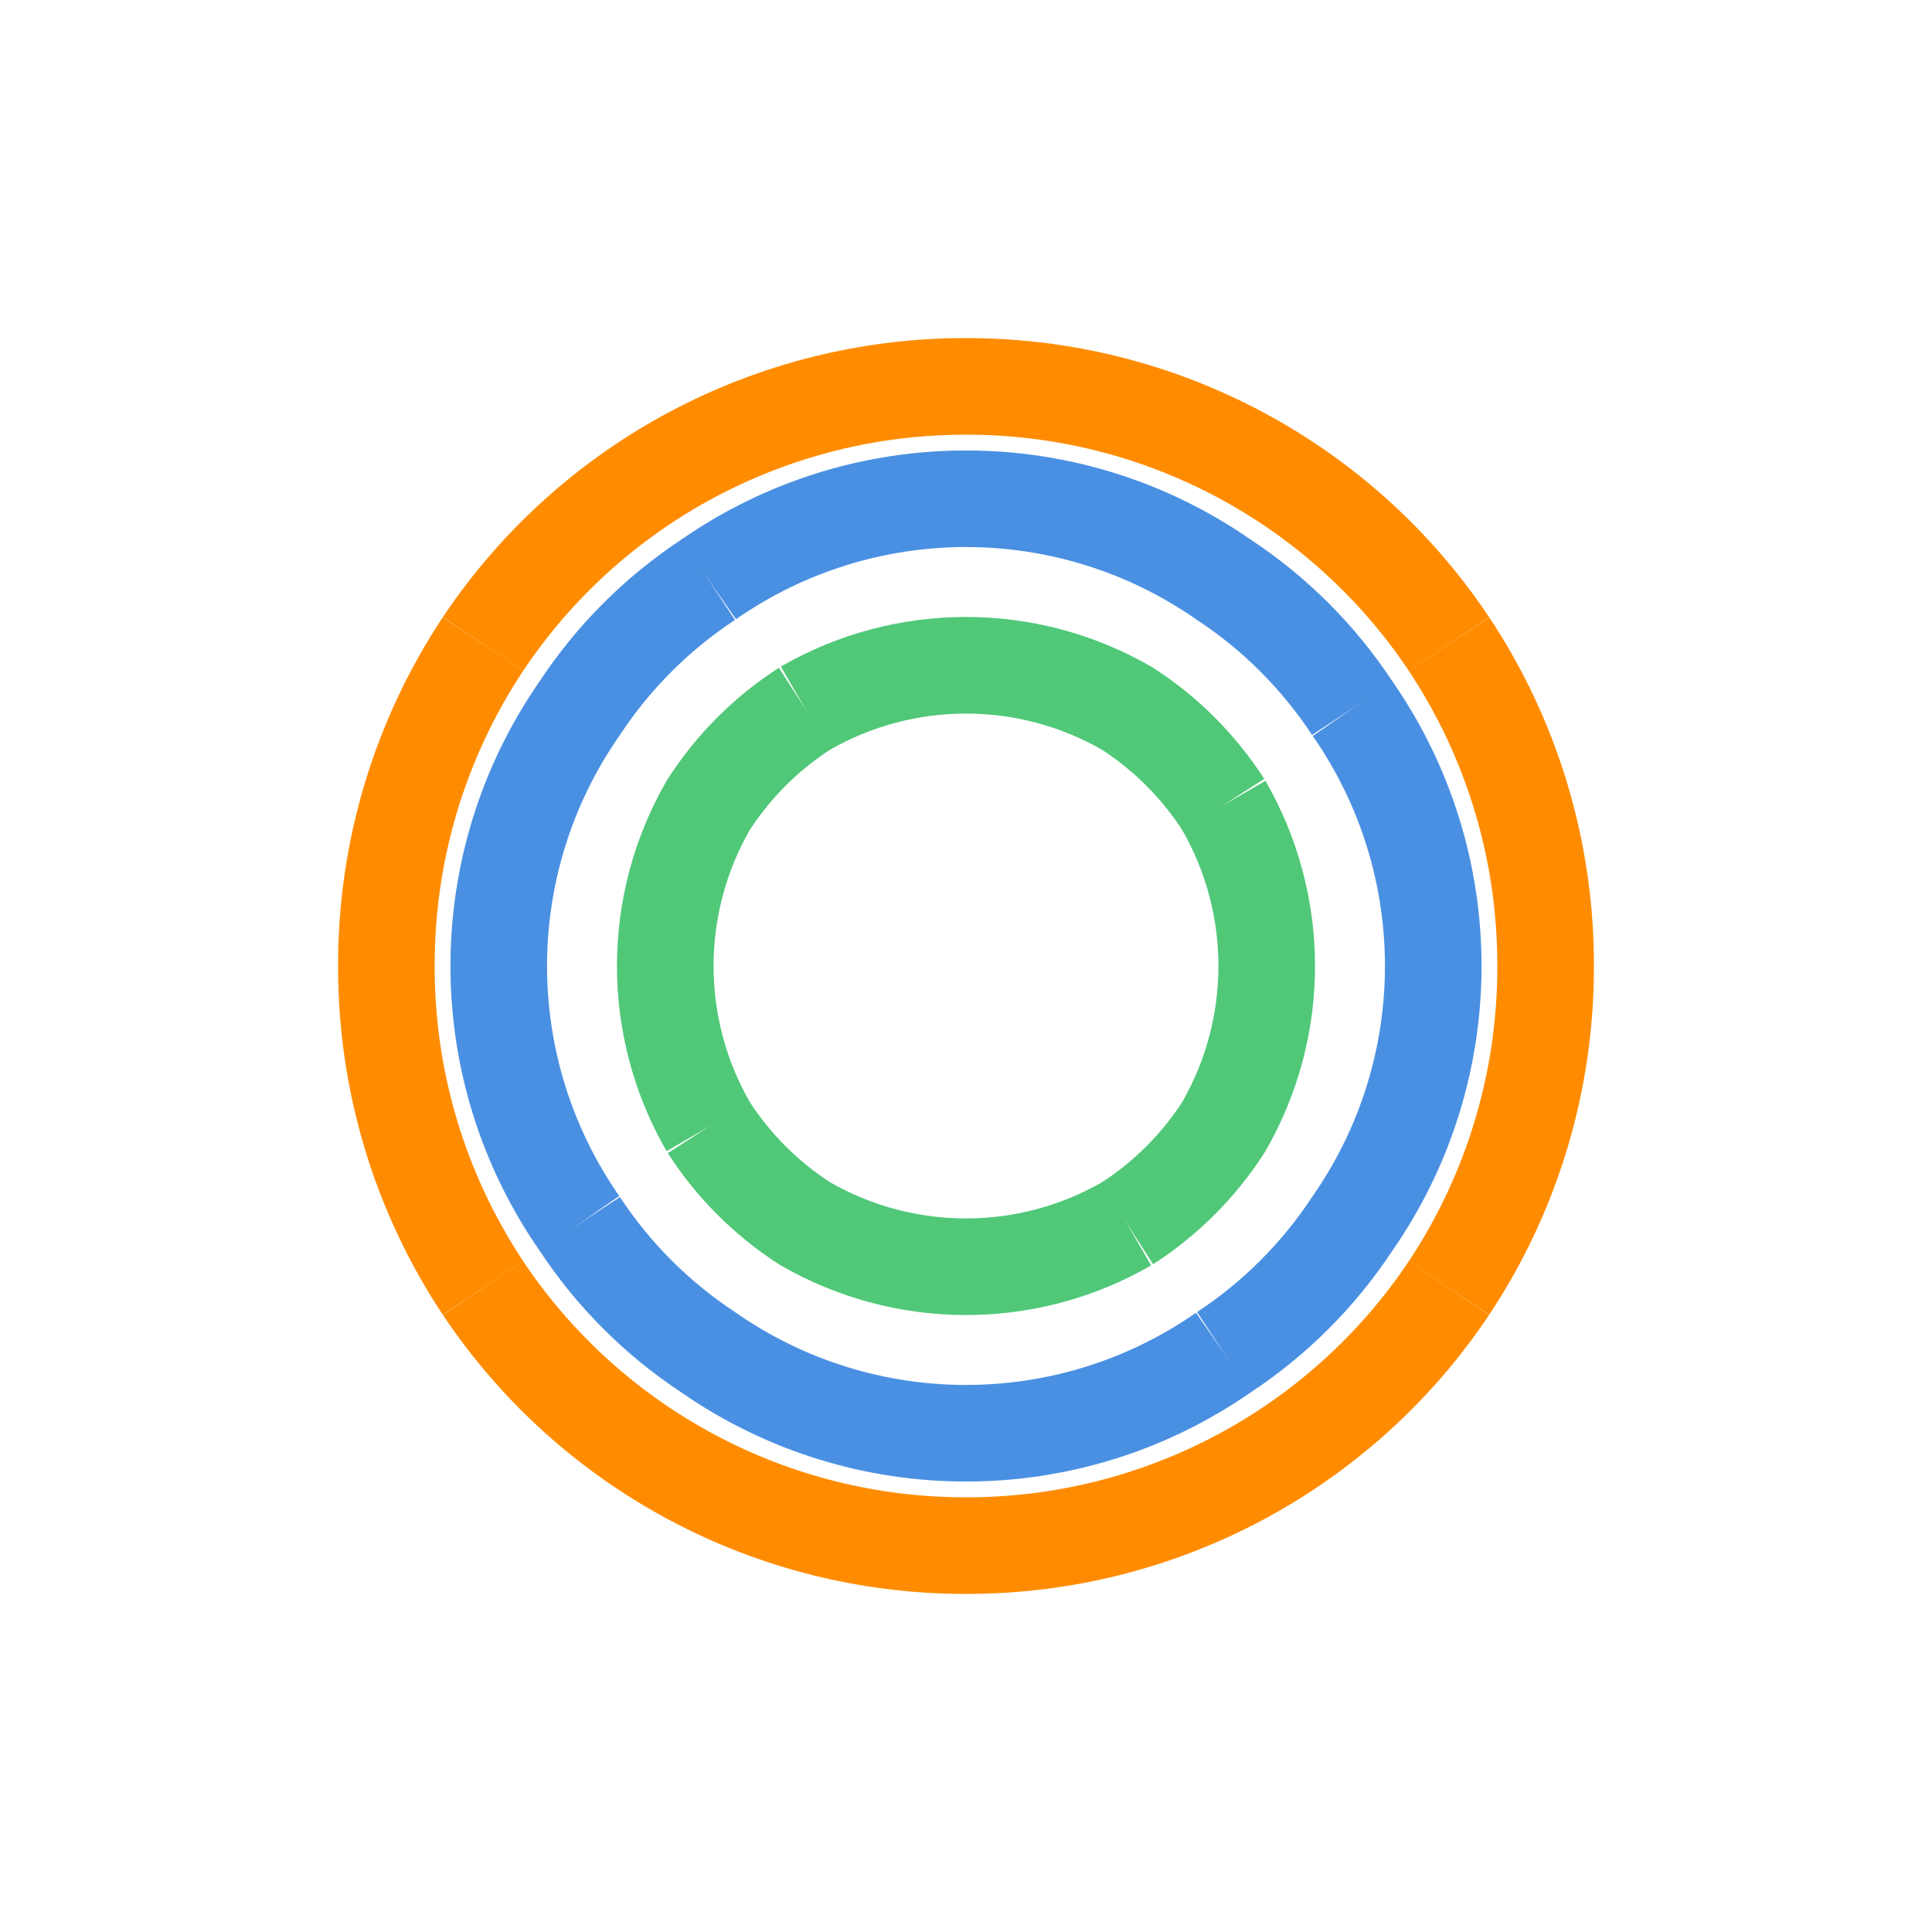
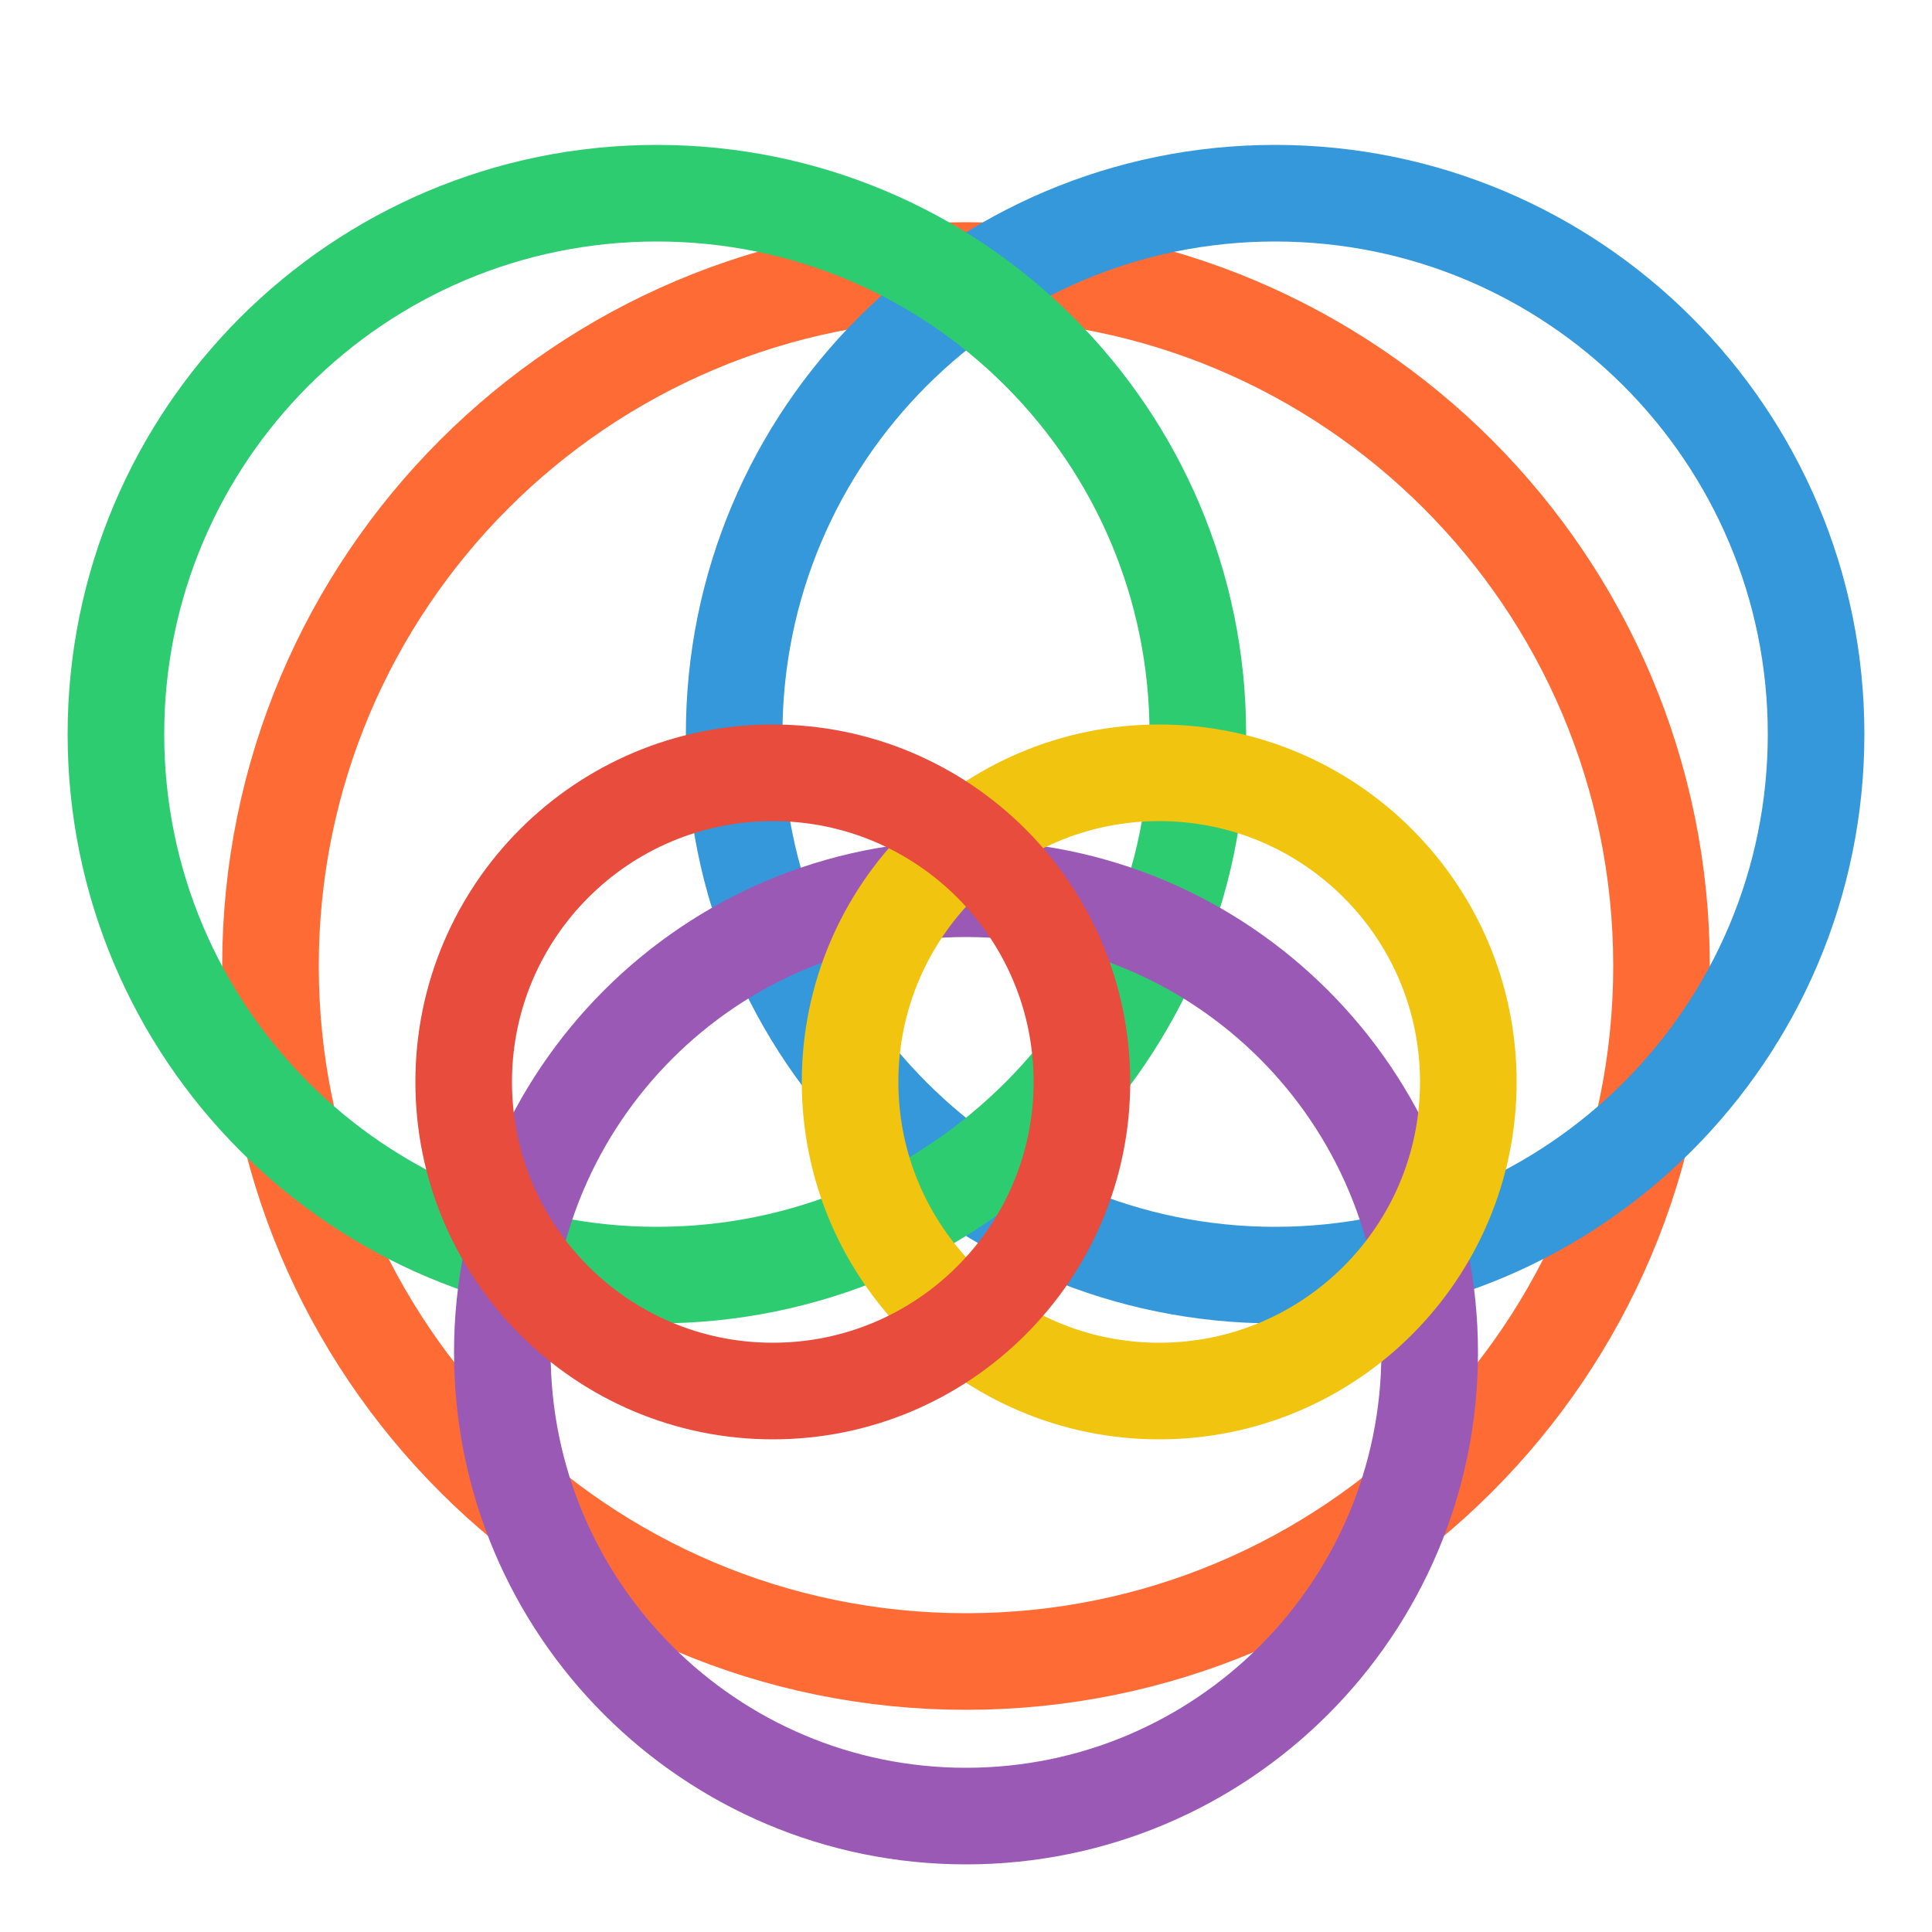
- <svg xmlns="http://www.w3.org/2000/svg" width="60" height="60" viewBox="0 0 60 60">
-   <g transform="translate(30, 30)">
-     <path d="M -15 -10 A 18 18 0 0 1 0 -18 A 18 18 0 0 1 15 -10" stroke="#FF8C00" stroke-width="3" fill="none" />
-     <path d="M 15 -10 A 18 18 0 0 1 18 0 A 18 18 0 0 1 15 10" stroke="#FF8C00" stroke-width="3" fill="none" />
-     <path d="M 15 10 A 18 18 0 0 1 0 18 A 18 18 0 0 1 -15 10" stroke="#FF8C00" stroke-width="3" fill="none" />
-     <path d="M -15 10 A 18 18 0 0 1 -18 0 A 18 18 0 0 1 -15 -10" stroke="#FF8C00" stroke-width="3" fill="none" />
-     <path d="M -8 -12 A 14 14 0 0 1 8 -12 A 14 14 0 0 1 12 -8" stroke="#4A90E2" stroke-width="3" fill="none" />
-     <path d="M 12 -8 A 14 14 0 0 1 12 8 A 14 14 0 0 1 8 12" stroke="#4A90E2" stroke-width="3" fill="none" />
-     <path d="M 8 12 A 14 14 0 0 1 -8 12 A 14 14 0 0 1 -12 8" stroke="#4A90E2" stroke-width="3" fill="none" />
-     <path d="M -12 8 A 14 14 0 0 1 -12 -8 A 14 14 0 0 1 -8 -12" stroke="#4A90E2" stroke-width="3" fill="none" />
-     <path d="M -5 -8 A 10 10 0 0 1 5 -8 A 10 10 0 0 1 8 -5" stroke="#50C878" stroke-width="3" fill="none" />
-     <path d="M 8 -5 A 10 10 0 0 1 8 5 A 10 10 0 0 1 5 8" stroke="#50C878" stroke-width="3" fill="none" />
-     <path d="M 5 8 A 10 10 0 0 1 -5 8 A 10 10 0 0 1 -8 5" stroke="#50C878" stroke-width="3" fill="none" />
-     <path d="M -8 5 A 10 10 0 0 1 -8 -5 A 10 10 0 0 1 -5 -8" stroke="#50C878" stroke-width="3" fill="none" />
+ <svg xmlns="http://www.w3.org/2000/svg" width="50" height="50" viewBox="0 0 50 50">
+   <defs>
+     <style>
+       .ring { fill: none; stroke-width: 2.5; }
+       .orange { stroke: #FF6B35; }
+       .blue { stroke: #3498DB; }
+       .green { stroke: #2ECC71; }
+       .purple { stroke: #9B59B6; }
+       .yellow { stroke: #F1C40F; }
+       .red { stroke: #E74C3C; }
+     </style>
+   </defs>
+   <g transform="translate(25, 25)">
+     <circle cx="0" cy="0" r="18" class="ring orange" />
+     <circle cx="8" cy="-6" r="14" class="ring blue" />
+     <circle cx="-8" cy="-6" r="14" class="ring green" />
+     <circle cx="0" cy="10" r="12" class="ring purple" />
+     <circle cx="5" cy="3" r="8" class="ring yellow" />
+     <circle cx="-5" cy="3" r="8" class="ring red" />
  </g>
</svg>
